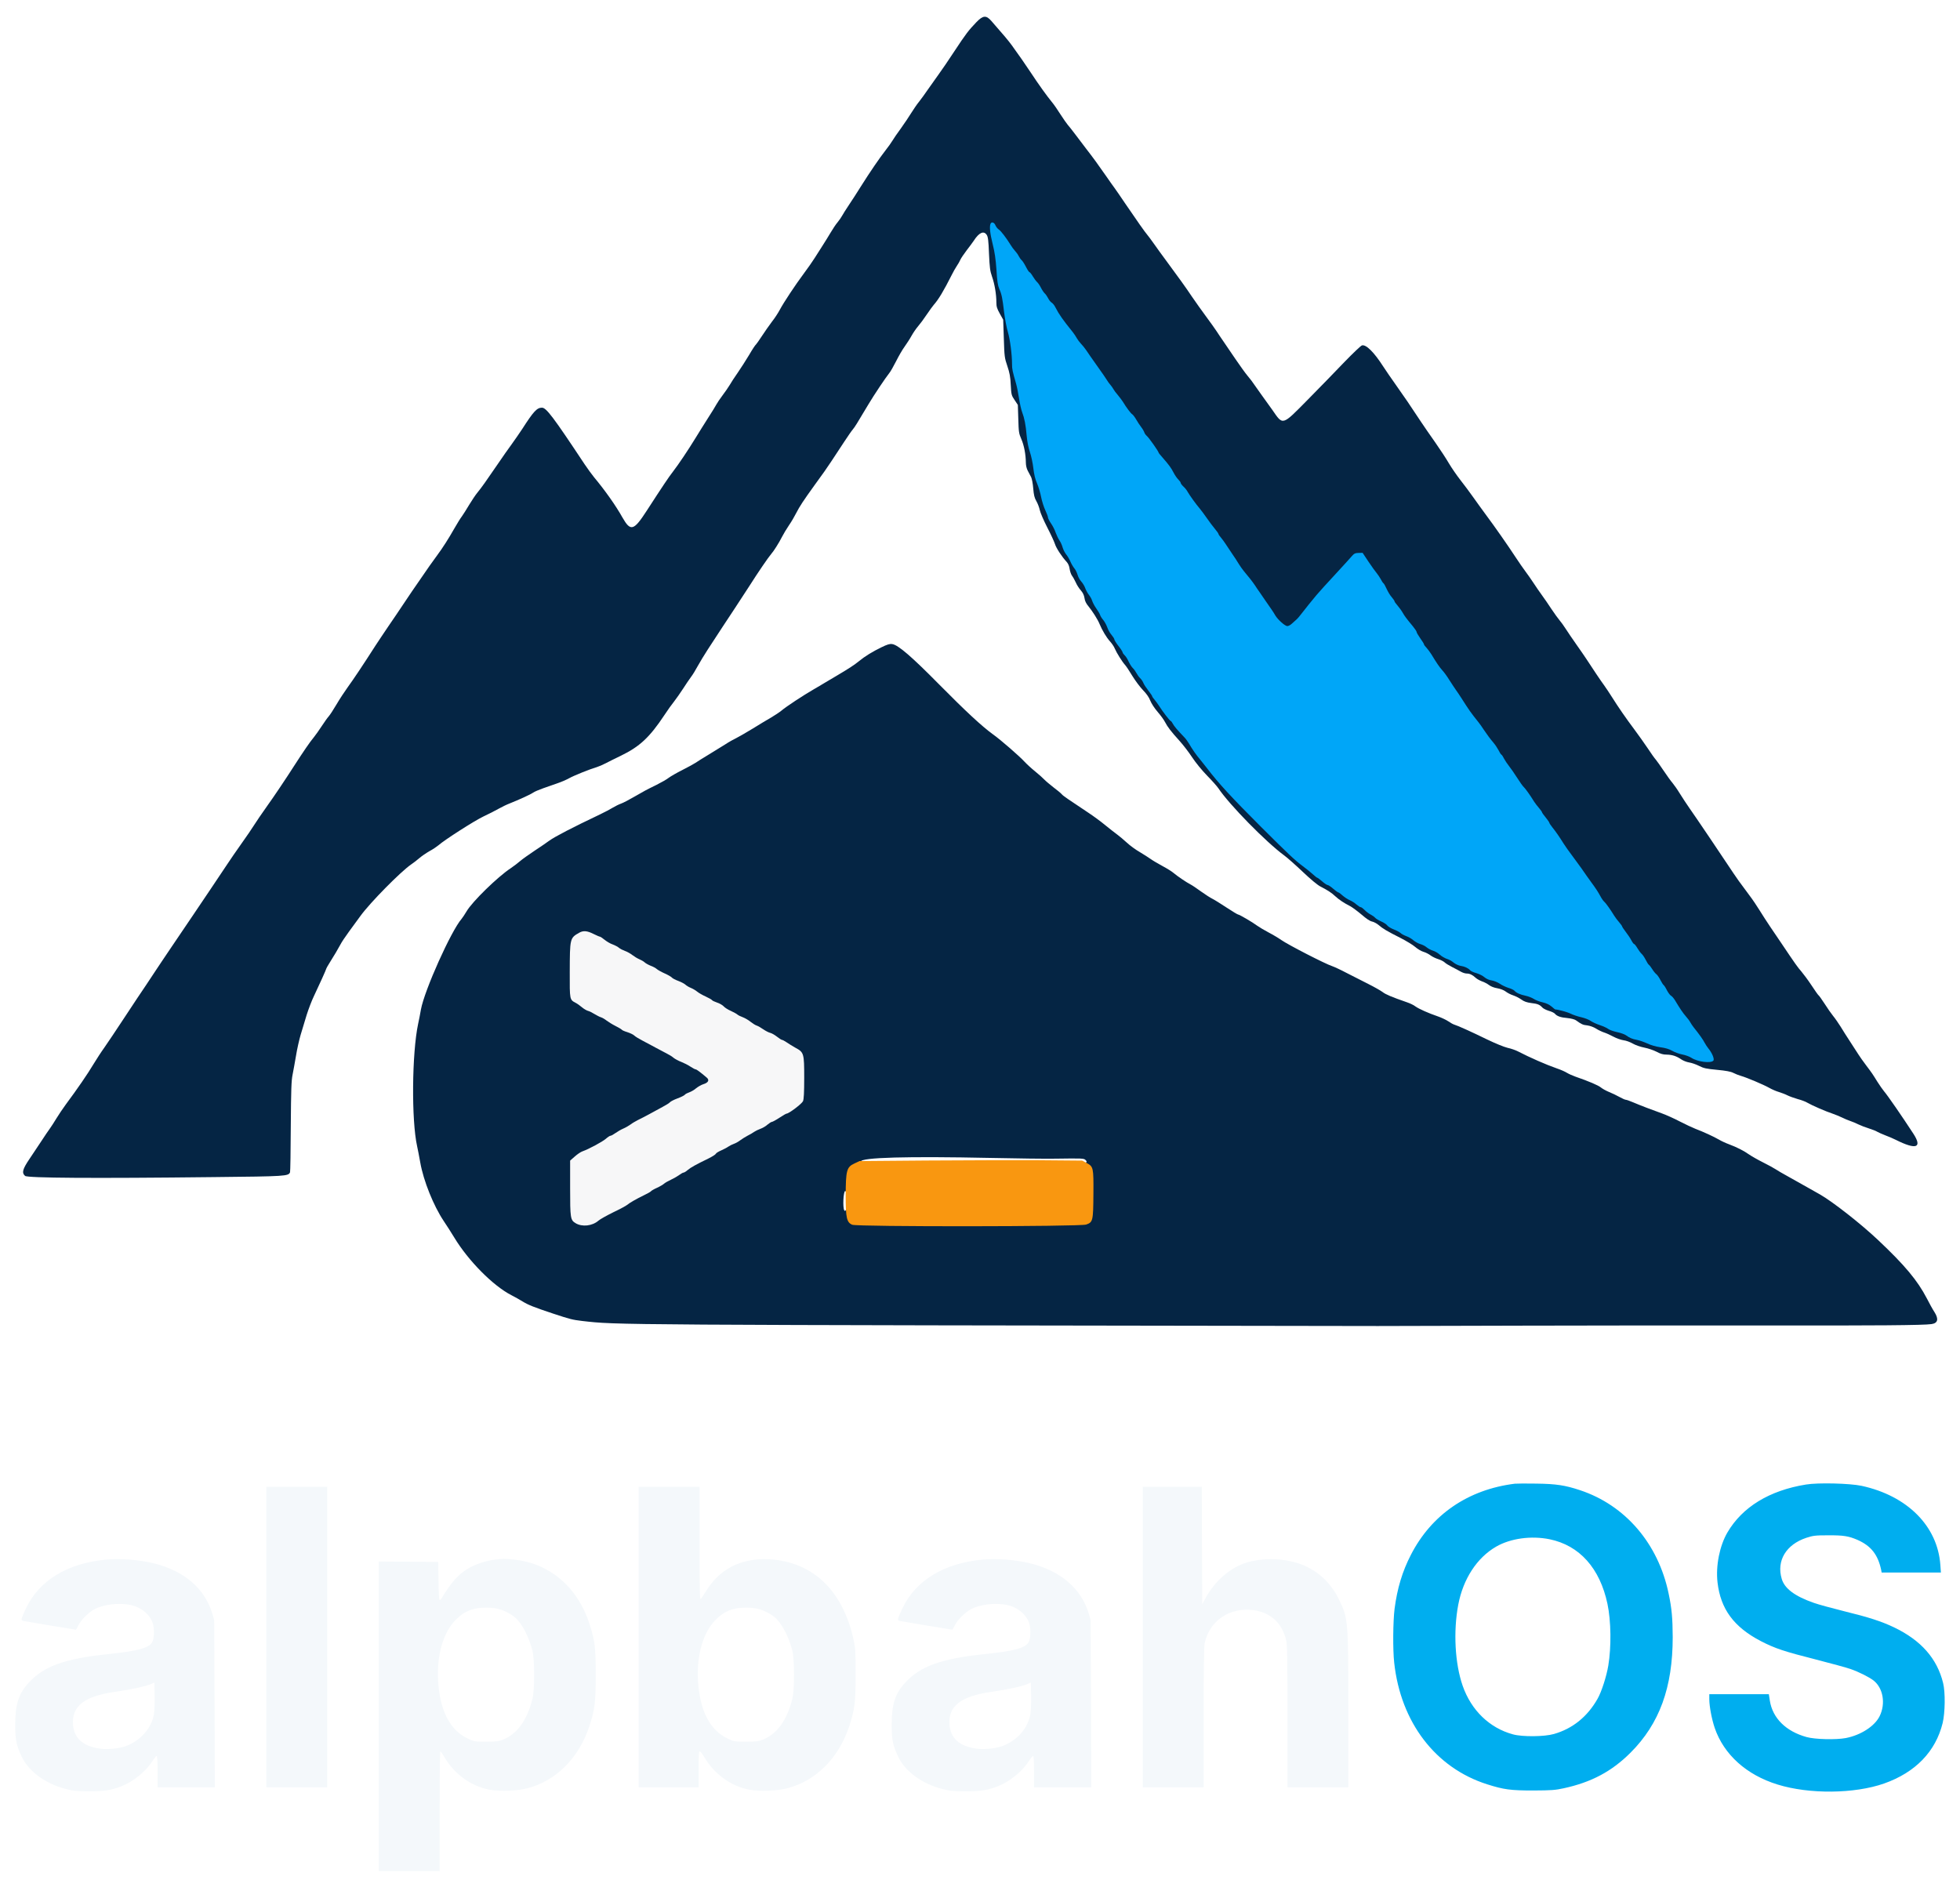
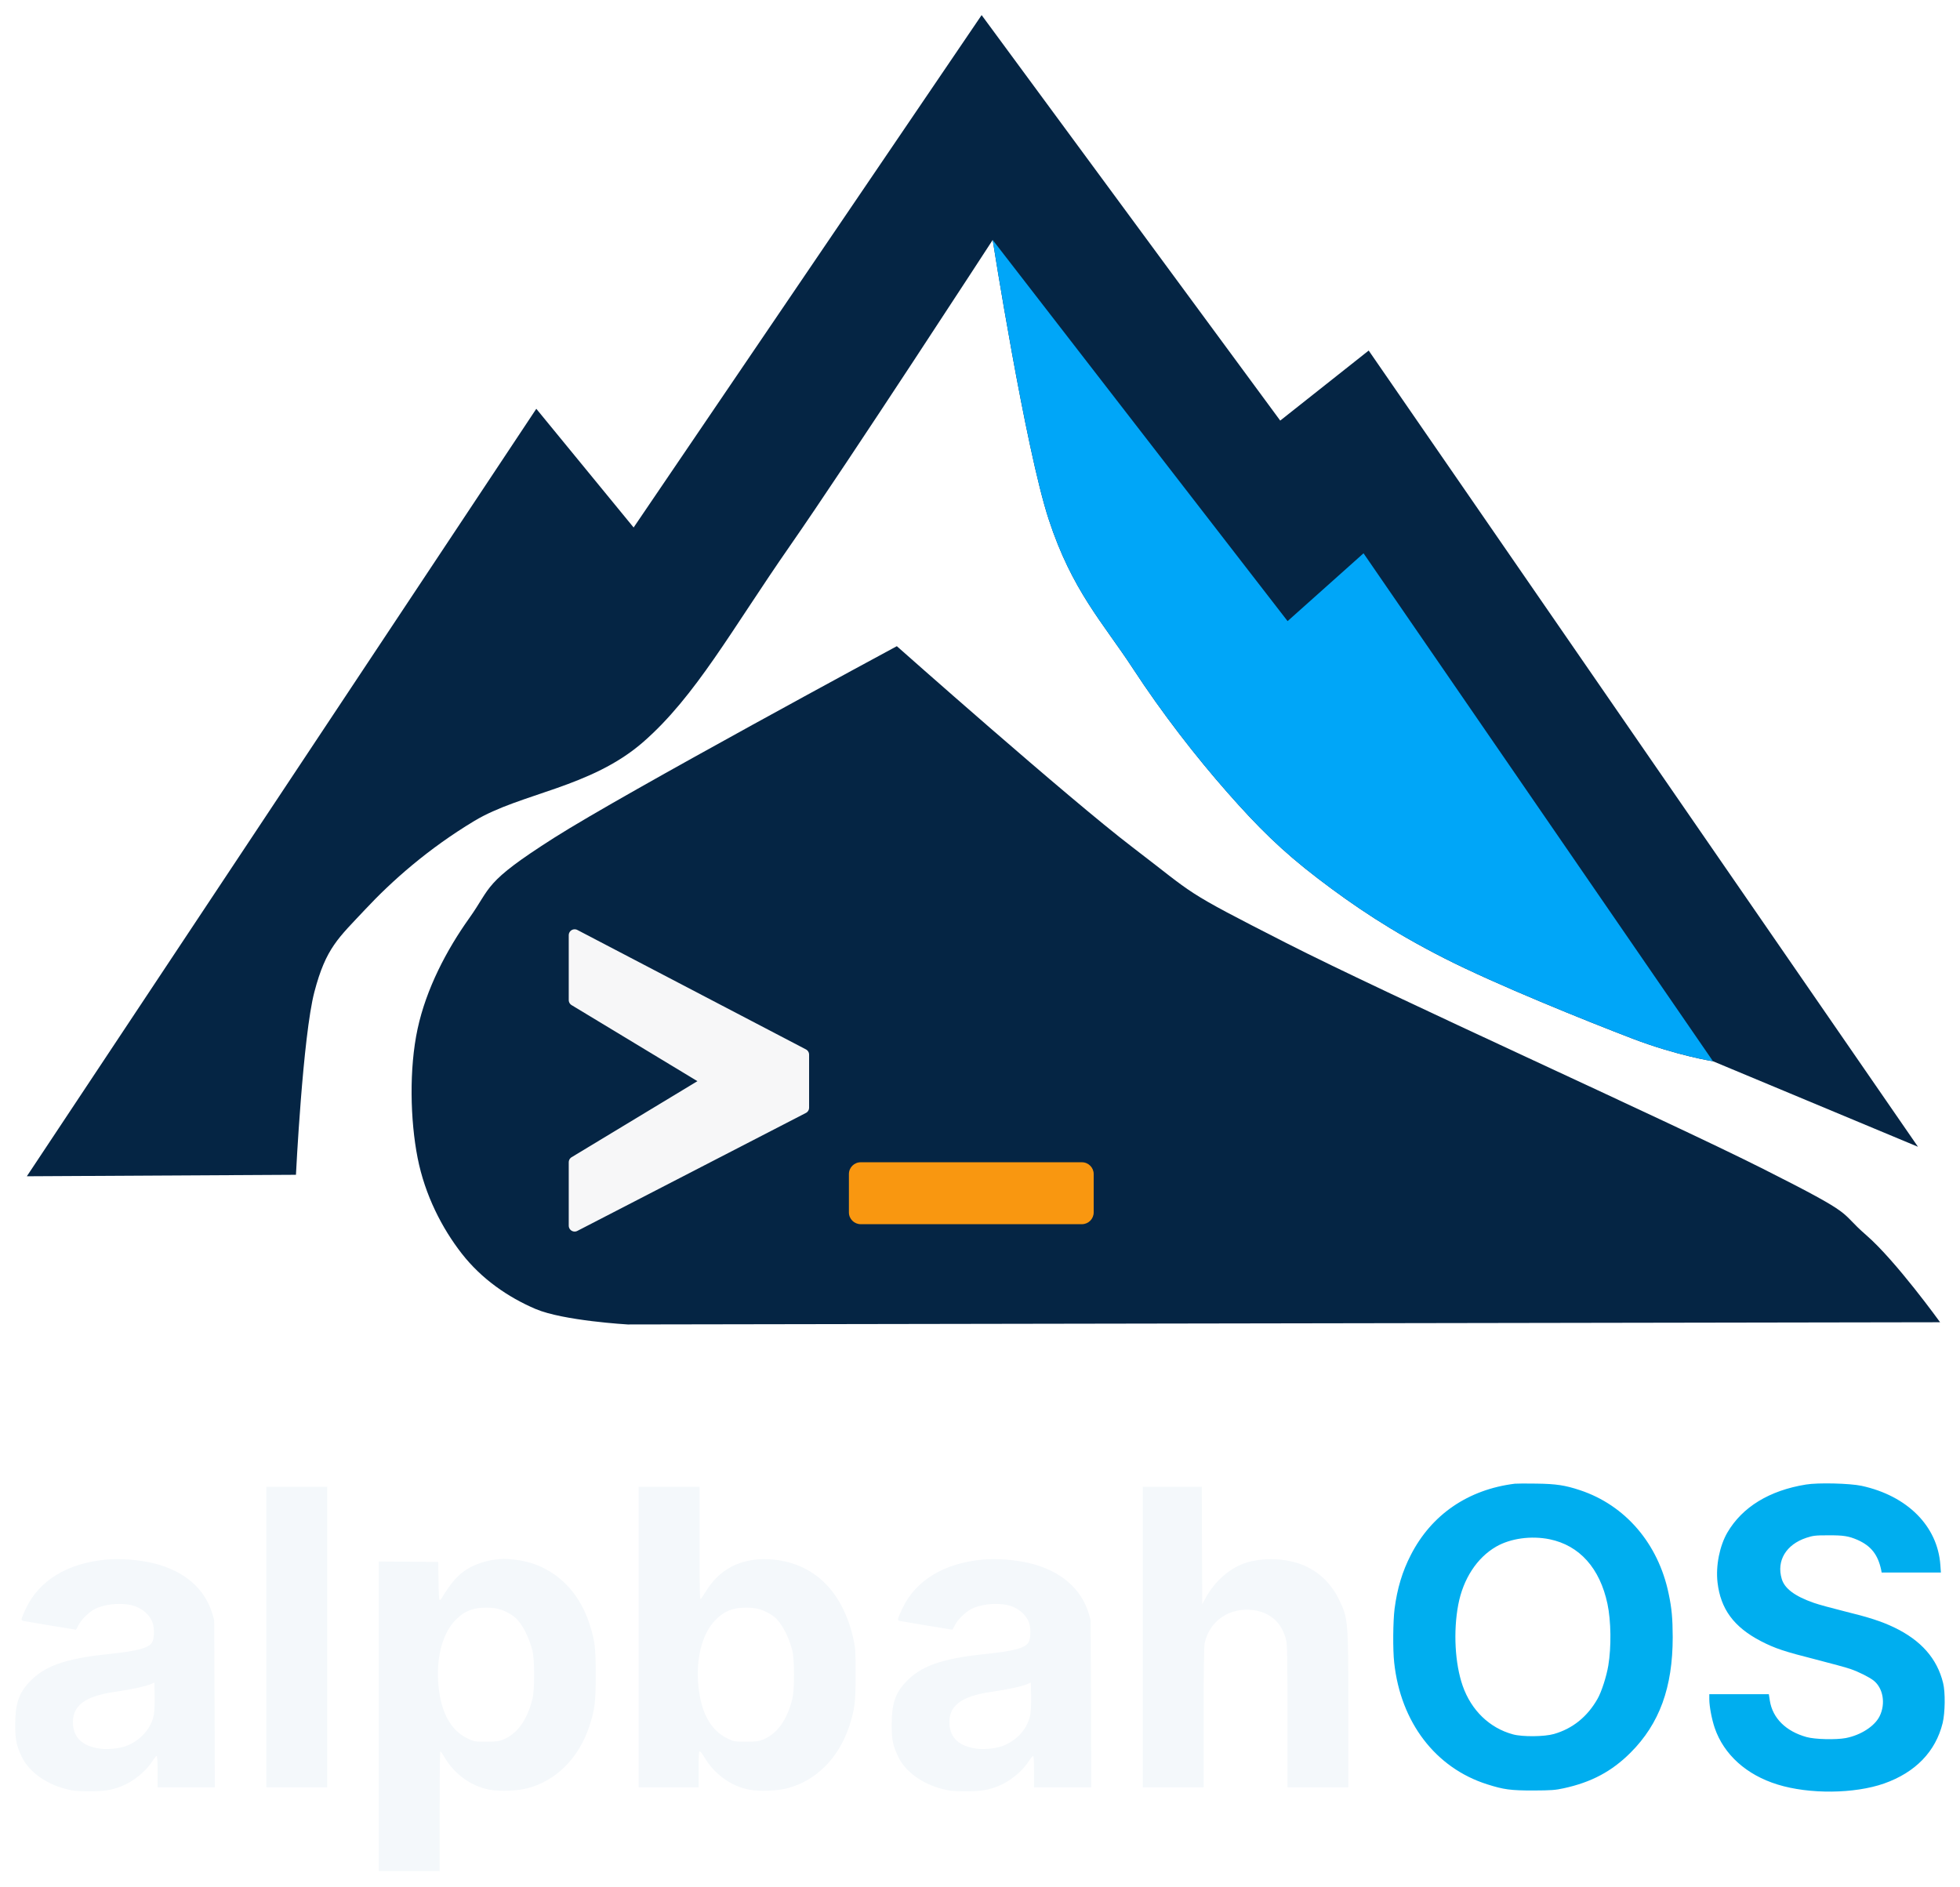
<svg xmlns="http://www.w3.org/2000/svg" viewBox="12.86 38.00 265.84 255.75" width="266" height="256">
-   <path fill="#052544" transform="translate(0.000,0.000) scale(0.125) translate(0,2872) scale(0.1,-0.1)" d="M11623 25443 c-86 -90 -113 -125 -237 -313 -63 -96 -141 -211 -173 -254 -32 -44 -84 -118 -117 -165 -32 -47 -75 -106 -95 -131 -21 -25 -57 -78 -82 -118 -24 -40 -76 -116 -114 -170 -39 -53 -81 -114 -93 -135 -12 -21 -46 -68 -75 -105 -64 -82 -167 -232 -267 -391 -41 -66 -100 -157 -131 -203 -31 -46 -63 -97 -72 -114 -9 -17 -31 -49 -49 -71 -19 -22 -53 -73 -77 -114 -24 -41 -63 -103 -86 -139 -23 -36 -62 -96 -86 -135 -24 -38 -76 -113 -116 -166 -94 -126 -221 -318 -262 -395 -17 -33 -56 -93 -87 -132 -30 -40 -79 -110 -109 -156 -30 -46 -59 -87 -64 -91 -6 -3 -40 -54 -74 -113 -35 -59 -91 -145 -123 -192 -33 -47 -72 -106 -87 -133 -16 -26 -50 -77 -78 -113 -27 -36 -57 -80 -67 -99 -9 -18 -50 -84 -90 -146 -40 -63 -101 -160 -135 -216 -80 -131 -188 -292 -247 -368 -43 -55 -109 -153 -285 -425 -140 -216 -174 -226 -262 -72 -71 128 -192 298 -308 437 -23 28 -69 91 -102 140 -344 519 -417 615 -464 615 -54 0 -91 -40 -213 -230 -27 -41 -78 -115 -114 -165 -36 -49 -101 -141 -144 -205 -133 -195 -188 -272 -227 -319 -21 -25 -62 -86 -92 -136 -29 -49 -65 -106 -79 -125 -15 -19 -51 -78 -81 -130 -64 -113 -128 -213 -189 -295 -24 -33 -60 -83 -80 -111 -178 -257 -234 -339 -290 -424 -36 -54 -105 -157 -155 -229 -49 -73 -114 -169 -143 -214 -137 -214 -241 -369 -298 -447 -34 -47 -90 -132 -124 -190 -34 -58 -72 -116 -85 -130 -13 -14 -46 -61 -75 -105 -28 -44 -68 -99 -88 -124 -38 -45 -108 -147 -210 -305 -84 -132 -232 -352 -286 -426 -26 -36 -67 -95 -92 -132 -102 -156 -138 -208 -209 -308 -41 -58 -105 -150 -141 -205 -37 -55 -74 -111 -83 -124 -9 -13 -50 -74 -91 -136 -41 -62 -127 -189 -190 -282 -63 -94 -173 -257 -245 -362 -71 -106 -146 -216 -165 -246 -19 -29 -66 -100 -104 -157 -39 -56 -144 -215 -235 -353 -90 -137 -190 -286 -221 -330 -32 -44 -85 -126 -119 -182 -58 -98 -174 -267 -299 -435 -31 -43 -77 -110 -101 -150 -24 -40 -57 -91 -73 -113 -16 -22 -56 -80 -88 -130 -33 -49 -91 -137 -130 -195 -77 -114 -87 -152 -49 -186 25 -23 736 -28 2045 -13 790 8 813 10 830 53 3 8 7 232 8 498 3 403 6 496 20 563 9 44 25 136 37 205 11 69 34 170 50 225 17 55 46 152 65 215 20 63 55 156 79 205 54 113 135 292 135 300 0 3 15 29 33 58 44 69 100 164 122 206 9 19 50 80 90 135 41 56 97 133 125 171 105 145 436 480 549 558 25 17 66 48 91 70 24 21 74 55 109 75 36 19 78 48 95 62 69 61 398 271 490 314 55 26 129 63 165 84 36 20 91 47 121 58 98 39 224 96 252 116 15 11 65 32 110 48 46 16 116 40 157 55 41 14 97 38 125 54 50 28 220 97 301 121 22 7 65 25 95 41 30 16 105 53 167 83 202 98 311 199 470 439 36 55 84 122 107 150 22 29 66 90 96 137 30 47 69 104 86 127 18 23 51 77 74 120 24 43 72 123 108 178 126 194 210 321 298 454 49 74 118 180 154 236 93 147 209 316 235 345 28 31 86 123 120 190 14 28 47 83 74 123 27 39 63 101 81 137 34 67 75 130 202 306 40 56 86 119 101 140 30 41 102 150 216 324 38 58 80 119 94 135 23 28 41 57 168 270 58 98 188 292 226 339 14 16 47 75 75 130 28 56 69 127 92 158 22 31 57 84 76 119 19 34 51 80 71 103 20 23 62 79 93 126 32 47 66 94 76 105 53 60 107 150 198 330 13 28 37 68 51 90 15 22 33 53 40 70 7 16 38 62 69 103 31 40 66 87 77 104 57 89 109 112 141 62 13 -20 19 -63 24 -202 7 -152 11 -187 33 -250 28 -79 47 -191 47 -279 0 -46 7 -68 37 -122 l37 -66 7 -205 c6 -195 8 -210 38 -298 25 -74 33 -117 37 -205 6 -107 8 -114 42 -164 l35 -53 5 -152 c4 -141 6 -158 33 -219 30 -69 48 -167 49 -254 0 -32 8 -65 21 -90 12 -22 28 -53 36 -68 8 -15 19 -71 23 -123 6 -73 14 -104 34 -138 14 -24 31 -68 37 -97 6 -29 43 -114 81 -188 39 -75 76 -156 84 -181 13 -43 74 -137 127 -194 16 -18 28 -44 32 -76 4 -27 16 -61 26 -74 11 -14 29 -47 41 -73 11 -26 36 -65 54 -85 22 -25 35 -51 40 -83 4 -32 18 -60 43 -90 44 -54 101 -143 121 -193 28 -67 74 -145 112 -187 21 -23 45 -58 53 -79 19 -45 80 -143 110 -176 13 -14 49 -68 80 -120 32 -52 84 -122 116 -155 39 -40 66 -79 79 -114 12 -30 46 -83 80 -122 33 -38 69 -88 81 -112 27 -52 63 -99 156 -202 40 -44 102 -125 138 -180 37 -56 107 -142 162 -198 53 -54 108 -116 122 -137 117 -176 519 -586 716 -730 33 -24 123 -104 200 -177 84 -80 160 -143 190 -158 76 -39 123 -69 163 -107 40 -37 94 -73 161 -107 24 -13 79 -54 123 -91 53 -46 92 -72 115 -76 19 -4 51 -21 71 -38 42 -37 90 -66 239 -141 62 -32 133 -75 157 -96 25 -22 65 -46 89 -53 25 -7 60 -25 79 -40 19 -14 56 -32 83 -40 26 -8 57 -24 69 -35 12 -12 49 -34 82 -51 32 -16 75 -39 94 -50 19 -11 47 -20 63 -20 33 0 63 -14 97 -46 14 -13 45 -30 69 -39 25 -8 60 -27 78 -41 20 -15 56 -29 89 -34 34 -6 70 -20 90 -35 19 -15 56 -34 82 -42 26 -9 66 -29 88 -45 30 -22 60 -32 106 -38 71 -8 94 -18 122 -49 10 -11 42 -27 71 -36 29 -8 58 -22 65 -31 23 -27 63 -41 134 -47 41 -4 79 -14 94 -24 61 -44 76 -51 124 -56 30 -4 69 -18 97 -36 25 -16 64 -34 86 -41 22 -7 67 -27 100 -45 33 -18 82 -35 109 -39 27 -3 72 -19 101 -36 29 -17 85 -36 126 -44 41 -8 100 -28 133 -45 42 -23 72 -31 110 -31 59 -1 106 -16 158 -52 21 -14 59 -29 85 -33 26 -4 74 -20 107 -37 51 -26 79 -32 196 -43 96 -9 149 -19 176 -33 21 -11 59 -26 84 -33 63 -18 245 -95 307 -130 28 -16 76 -37 105 -45 29 -9 71 -25 92 -36 22 -11 72 -29 110 -40 39 -10 87 -28 106 -40 49 -29 204 -96 272 -118 31 -11 79 -30 105 -43 26 -13 66 -30 88 -37 22 -7 62 -24 88 -37 27 -13 79 -33 115 -44 37 -12 77 -27 90 -36 13 -8 53 -25 88 -39 36 -13 86 -35 112 -48 223 -112 292 -88 192 66 -124 190 -279 415 -318 460 -15 18 -48 65 -72 103 -56 90 -55 89 -122 178 -32 42 -70 96 -85 120 -16 24 -55 86 -88 136 -33 50 -80 124 -104 164 -25 39 -61 92 -82 117 -20 25 -62 84 -92 132 -31 47 -60 89 -66 92 -6 4 -40 53 -77 109 -37 56 -87 123 -110 150 -39 44 -64 79 -217 307 -32 47 -86 128 -122 180 -35 52 -86 131 -113 175 -27 44 -77 119 -113 166 -114 153 -133 180 -169 234 -92 140 -435 648 -480 710 -27 39 -73 108 -102 155 -28 46 -66 100 -83 120 -17 19 -59 78 -94 130 -35 52 -73 106 -85 120 -13 14 -53 70 -89 125 -37 55 -101 145 -142 200 -98 131 -177 246 -245 354 -30 48 -70 107 -88 132 -32 43 -127 185 -188 279 -17 26 -67 99 -111 161 -44 63 -97 140 -117 172 -20 31 -49 72 -65 90 -15 17 -55 73 -88 122 -33 50 -79 118 -103 150 -24 33 -66 93 -93 135 -27 41 -67 98 -89 127 -21 28 -67 94 -101 146 -83 127 -231 339 -323 462 -41 55 -104 143 -141 195 -37 52 -99 136 -138 185 -39 50 -95 131 -124 180 -29 50 -95 151 -147 225 -52 74 -121 173 -152 220 -131 198 -181 272 -272 400 -53 74 -117 168 -143 208 -99 154 -185 240 -230 228 -12 -3 -98 -85 -192 -182 -93 -98 -271 -280 -395 -406 -283 -287 -268 -282 -385 -113 -27 39 -79 111 -115 160 -36 50 -74 104 -85 120 -10 17 -40 56 -67 88 -27 32 -87 116 -134 185 -47 70 -106 157 -132 194 -26 37 -59 87 -74 110 -16 24 -66 95 -113 158 -47 63 -115 160 -153 215 -71 106 -147 211 -277 387 -44 59 -104 142 -134 185 -30 43 -64 88 -75 101 -23 26 -109 148 -241 342 -46 69 -97 142 -112 163 -15 20 -57 79 -92 130 -84 121 -142 201 -219 300 -35 45 -88 116 -119 157 -31 41 -66 86 -79 100 -12 14 -47 64 -78 112 -30 48 -72 109 -94 135 -52 63 -145 192 -231 323 -67 100 -121 179 -204 293 -33 46 -95 120 -221 263 -57 65 -90 62 -163 -13z M10593 18660 c-97 -47 -180 -98 -243 -150 -50 -41 -113 -82 -240 -157 -47 -28 -107 -64 -135 -80 -27 -17 -79 -47 -115 -68 -116 -67 -300 -188 -353 -233 -22 -18 -72 -51 -111 -74 -39 -22 -127 -75 -196 -118 -69 -42 -150 -89 -180 -104 -30 -14 -85 -45 -121 -69 -36 -23 -117 -73 -180 -111 -63 -38 -127 -78 -144 -90 -16 -11 -80 -46 -143 -78 -62 -31 -129 -70 -150 -86 -20 -16 -80 -50 -132 -76 -118 -58 -123 -61 -243 -130 -53 -31 -116 -64 -139 -72 -23 -8 -63 -28 -88 -43 -25 -16 -88 -49 -140 -74 -305 -145 -486 -239 -552 -286 -23 -18 -95 -66 -158 -108 -63 -42 -135 -93 -159 -114 -24 -21 -69 -55 -100 -76 -143 -94 -420 -365 -480 -469 -19 -32 -43 -68 -53 -80 -114 -130 -404 -776 -442 -985 -8 -46 -21 -115 -30 -154 -68 -319 -74 -1048 -11 -1330 7 -33 23 -112 34 -176 35 -199 144 -469 254 -634 33 -49 85 -130 115 -180 153 -253 422 -524 619 -625 37 -19 93 -50 123 -69 62 -38 123 -62 330 -131 188 -62 208 -67 315 -80 385 -44 244 -43 8635 -55 135 0 844 2 1575 4 732 2 1911 3 2620 2 1189 -2 1731 2 1812 15 69 10 80 54 32 130 -18 27 -55 94 -83 149 -101 194 -238 359 -531 635 -184 174 -492 415 -627 492 -38 21 -101 57 -140 79 -40 23 -128 72 -194 109 -67 37 -135 76 -150 87 -16 11 -76 44 -134 73 -58 29 -126 68 -152 86 -58 41 -133 79 -218 111 -36 13 -85 36 -110 51 -53 31 -170 85 -255 117 -33 13 -110 49 -170 80 -61 32 -146 70 -190 86 -102 36 -243 90 -320 123 -33 14 -67 26 -75 26 -8 0 -40 14 -70 31 -30 17 -81 41 -113 54 -32 13 -71 35 -87 48 -26 23 -137 70 -274 117 -32 11 -74 30 -94 42 -20 13 -70 35 -112 49 -113 39 -293 118 -420 184 -25 13 -76 31 -114 39 -38 9 -135 49 -220 90 -168 82 -318 150 -356 161 -14 4 -44 21 -67 37 -24 16 -73 39 -110 52 -106 36 -210 83 -246 109 -17 14 -59 34 -92 45 -167 58 -231 85 -264 111 -20 15 -90 55 -156 88 -66 33 -172 87 -236 120 -64 34 -134 66 -155 73 -79 26 -477 231 -553 284 -25 18 -86 55 -136 81 -49 26 -106 60 -125 74 -49 37 -193 121 -206 121 -7 0 -62 34 -125 75 -62 41 -131 84 -153 95 -23 11 -79 47 -125 80 -45 33 -97 68 -115 77 -43 22 -145 91 -183 124 -17 15 -71 49 -120 75 -48 26 -106 60 -128 76 -22 16 -76 50 -119 76 -44 25 -107 71 -140 102 -34 31 -81 71 -106 89 -25 18 -83 64 -130 102 -47 39 -130 100 -185 136 -220 146 -271 181 -285 198 -8 10 -48 44 -90 75 -41 32 -86 70 -100 85 -14 15 -58 55 -99 88 -41 33 -93 81 -115 105 -56 61 -257 236 -341 296 -123 89 -296 250 -585 542 -299 303 -447 431 -511 439 -26 4 -55 -5 -116 -35z m1187 -5541 c283 -6 598 -10 700 -8 293 4 310 4 328 -15 50 -50 4 -52 -1538 -50 -806 1 -900 5 -900 34 0 44 501 58 1410 39z m-1566 -381 c19 -73 0 -225 -24 -188 -19 29 -10 210 10 210 4 0 10 -10 14 -22z" />
-   <path fill="#00a6f8" transform="translate(0.000,0.000) scale(0.125) translate(0,2872) scale(0.1,-0.1)" d="M11776 23254 c-12 -32 -5 -103 24 -219 22 -88 33 -163 41 -280 7 -121 15 -170 30 -205 27 -60 35 -101 53 -255 9 -71 27 -168 41 -214 24 -83 45 -242 45 -351 0 -52 5 -74 44 -210 9 -30 23 -102 32 -160 9 -57 24 -125 34 -150 24 -62 39 -137 49 -256 6 -63 19 -131 35 -176 14 -41 31 -119 37 -174 8 -68 20 -120 41 -167 16 -38 36 -105 44 -149 9 -44 29 -107 45 -141 16 -34 29 -69 29 -78 0 -9 15 -39 33 -65 19 -27 41 -71 50 -99 10 -27 28 -65 41 -85 14 -19 29 -54 35 -77 7 -23 23 -55 36 -72 14 -16 35 -51 47 -78 11 -26 31 -61 44 -76 13 -15 28 -47 35 -70 6 -23 24 -56 39 -72 16 -17 36 -50 44 -73 9 -24 27 -57 40 -73 13 -16 30 -45 36 -66 7 -21 27 -58 45 -83 18 -25 36 -55 40 -68 4 -13 19 -38 34 -55 15 -18 35 -54 44 -80 9 -27 30 -64 47 -83 16 -19 30 -41 30 -48 0 -8 20 -40 45 -72 25 -31 45 -63 45 -69 0 -7 10 -20 21 -31 12 -10 32 -41 44 -69 13 -27 33 -59 45 -70 12 -11 30 -36 40 -55 10 -19 28 -44 40 -55 12 -11 28 -34 35 -52 7 -17 32 -55 54 -83 23 -29 41 -56 41 -60 0 -5 12 -23 28 -41 15 -18 36 -47 47 -64 35 -57 118 -165 127 -165 4 0 14 -13 23 -30 14 -27 44 -62 122 -144 16 -15 39 -48 53 -71 36 -62 79 -124 120 -172 19 -23 51 -63 70 -88 135 -176 263 -315 592 -644 292 -291 370 -365 453 -426 37 -27 86 -67 108 -87 23 -21 44 -38 48 -38 4 0 29 -18 54 -40 25 -22 52 -40 60 -40 8 0 35 -18 60 -40 25 -22 50 -40 56 -40 5 0 26 -15 46 -34 21 -18 55 -41 77 -50 21 -9 54 -29 72 -46 19 -16 40 -30 47 -30 8 0 26 -14 43 -31 16 -17 45 -39 65 -49 19 -10 42 -26 49 -35 8 -10 37 -27 66 -40 28 -12 58 -32 66 -44 9 -12 40 -31 69 -42 30 -11 63 -29 74 -39 11 -11 40 -26 64 -35 24 -8 58 -28 77 -45 19 -16 52 -34 73 -40 22 -6 54 -22 70 -36 17 -14 48 -30 68 -36 21 -6 55 -25 75 -44 20 -18 55 -38 76 -45 22 -6 55 -24 73 -40 18 -15 51 -31 73 -35 47 -7 87 -26 106 -48 7 -9 38 -24 69 -32 31 -9 70 -29 88 -45 20 -17 49 -30 78 -34 25 -4 64 -20 88 -36 23 -16 65 -36 94 -45 28 -8 57 -22 64 -30 19 -23 62 -43 121 -55 29 -6 70 -22 90 -35 20 -13 64 -30 97 -37 39 -9 72 -25 96 -46 20 -17 37 -31 39 -31 30 0 132 -28 168 -46 26 -13 77 -30 113 -38 36 -8 82 -25 103 -40 21 -14 66 -35 101 -46 35 -12 76 -30 91 -42 15 -11 58 -26 96 -34 38 -8 80 -23 94 -33 42 -30 67 -41 120 -51 28 -5 78 -23 113 -39 38 -18 93 -34 141 -41 54 -7 95 -19 130 -39 28 -16 78 -34 111 -40 32 -6 76 -22 97 -36 65 -43 212 -62 238 -30 14 16 -14 84 -55 133 -12 15 -30 42 -40 61 -16 32 -59 93 -118 166 -13 17 -30 41 -37 55 -7 14 -29 44 -49 66 -33 38 -60 78 -119 176 -13 21 -32 43 -43 48 -10 6 -30 33 -44 60 -13 27 -29 51 -35 55 -6 4 -21 28 -35 55 -14 27 -33 55 -43 62 -10 7 -31 32 -45 55 -14 23 -31 44 -37 48 -6 3 -21 27 -34 53 -13 26 -33 56 -45 66 -11 10 -32 39 -46 62 -14 24 -30 44 -35 44 -5 0 -19 19 -31 42 -11 22 -39 63 -60 90 -21 28 -39 54 -39 59 0 4 -15 25 -32 45 -18 20 -42 52 -53 70 -45 73 -93 140 -109 153 -10 8 -29 35 -42 60 -25 46 -49 84 -101 154 -38 53 -67 93 -105 149 -18 26 -62 86 -98 134 -36 47 -78 107 -95 134 -44 71 -85 130 -122 176 -18 23 -33 45 -33 50 0 5 -18 31 -40 58 -22 26 -40 52 -40 57 0 4 -15 25 -32 45 -18 20 -42 52 -53 69 -45 73 -94 141 -111 157 -11 9 -44 56 -74 103 -30 47 -70 105 -88 127 -18 23 -42 58 -53 79 -10 21 -23 41 -29 44 -6 3 -20 25 -31 48 -12 23 -36 59 -53 79 -42 50 -67 84 -107 143 -18 28 -44 65 -58 82 -86 108 -98 125 -186 263 -16 26 -43 65 -58 86 -15 22 -48 71 -72 109 -24 39 -58 86 -76 105 -30 33 -63 81 -119 174 -14 22 -37 54 -52 70 -16 16 -28 33 -28 38 0 5 -18 35 -40 65 -22 31 -40 62 -40 69 0 7 -18 34 -40 61 -77 93 -88 109 -111 148 -12 22 -38 57 -56 78 -18 20 -33 41 -33 47 0 5 -14 25 -30 44 -17 18 -41 59 -55 89 -13 30 -29 58 -35 62 -5 3 -19 23 -29 44 -11 20 -31 50 -45 67 -14 16 -54 72 -89 124 l-63 95 -44 -1 c-36 -1 -48 -6 -73 -35 -16 -19 -98 -109 -182 -200 -85 -91 -175 -191 -202 -223 -26 -32 -64 -78 -83 -101 -19 -23 -53 -66 -75 -95 -22 -29 -48 -60 -59 -69 -10 -9 -32 -28 -48 -43 -16 -16 -39 -28 -51 -28 -25 0 -102 69 -130 115 -9 17 -28 46 -41 65 -14 19 -43 62 -66 95 -23 33 -52 76 -65 95 -14 19 -37 53 -51 75 -28 41 -65 88 -119 152 -16 20 -41 55 -55 78 -14 24 -47 75 -75 115 -27 40 -59 87 -70 105 -11 17 -32 46 -47 64 -16 18 -28 36 -28 41 0 5 -17 29 -37 53 -21 24 -60 77 -88 117 -27 39 -62 86 -77 104 -38 43 -113 148 -132 182 -8 16 -28 42 -45 57 -17 16 -31 34 -31 41 0 7 -12 23 -26 37 -14 13 -37 47 -51 74 -27 53 -51 85 -120 164 -24 26 -43 51 -43 54 0 13 -106 163 -127 180 -12 10 -25 28 -28 40 -4 12 -19 38 -34 57 -15 19 -39 56 -54 82 -15 26 -34 51 -42 56 -15 8 -65 74 -102 136 -10 16 -35 49 -55 73 -21 24 -43 54 -49 66 -6 12 -21 32 -32 45 -11 12 -30 38 -41 57 -12 19 -49 74 -84 122 -90 127 -108 153 -138 198 -15 22 -40 53 -56 69 -16 17 -36 44 -45 60 -9 17 -29 47 -44 66 -105 130 -150 193 -188 268 -11 23 -30 46 -41 52 -11 6 -29 28 -39 49 -11 20 -27 44 -36 51 -9 8 -27 34 -40 59 -12 25 -32 55 -44 65 -11 10 -32 39 -46 62 -14 24 -30 44 -35 44 -5 0 -23 26 -39 58 -16 32 -37 64 -46 72 -9 7 -23 27 -32 44 -8 17 -27 43 -41 58 -14 15 -35 43 -46 62 -46 75 -106 154 -129 169 -13 8 -30 29 -37 46 -13 33 -44 42 -54 15z" />
-   <path fill="#f7f7f8" transform="translate(0.000,0.000) scale(0.125) translate(0,2872) scale(0.1,-0.1)" d="M7314 15563 c-102 -58 -102 -59 -103 -433 -1 -293 -1 -294 62 -327 18 -9 49 -31 70 -49 21 -18 51 -35 65 -39 15 -3 47 -19 72 -35 25 -15 56 -31 70 -35 14 -4 41 -20 60 -35 20 -15 63 -42 97 -59 34 -17 64 -35 68 -40 3 -6 30 -18 60 -27 31 -10 65 -26 76 -37 11 -11 52 -36 91 -56 38 -20 104 -55 146 -78 43 -23 96 -51 119 -63 23 -11 55 -31 71 -45 16 -13 53 -33 83 -44 30 -12 74 -34 99 -51 25 -16 50 -30 57 -30 10 0 48 -28 121 -90 31 -26 16 -55 -38 -71 -22 -7 -57 -27 -78 -44 -20 -18 -54 -37 -74 -44 -20 -7 -42 -18 -48 -26 -6 -8 -42 -26 -80 -40 -38 -14 -74 -33 -81 -41 -7 -9 -44 -32 -82 -52 -38 -21 -103 -56 -145 -79 -42 -23 -97 -51 -122 -63 -25 -13 -60 -33 -78 -47 -18 -13 -53 -34 -79 -45 -26 -11 -65 -34 -86 -49 -22 -16 -46 -29 -53 -29 -8 0 -31 -15 -51 -33 -38 -33 -187 -113 -253 -136 -19 -6 -57 -32 -85 -57 l-50 -44 0 -298 c0 -327 3 -347 59 -381 71 -43 181 -31 248 27 18 16 92 57 163 92 72 34 138 70 148 79 26 22 100 65 183 105 40 19 75 39 78 45 4 5 32 22 64 36 31 14 66 35 77 45 11 10 45 29 75 43 30 14 70 37 89 51 19 14 40 26 47 26 7 0 27 12 45 28 32 27 85 57 227 126 40 20 75 42 78 50 3 8 29 24 57 36 29 13 64 31 79 42 15 10 42 24 60 30 18 6 49 23 68 38 20 15 56 37 80 50 25 12 57 31 72 42 15 10 45 25 68 33 23 8 58 28 76 45 19 16 41 30 48 30 7 0 44 20 82 45 37 25 73 45 78 45 25 0 166 107 178 135 9 22 13 92 13 255 0 264 -3 275 -96 325 -30 17 -72 42 -94 58 -22 15 -45 27 -51 27 -6 0 -31 16 -55 35 -24 19 -56 37 -72 41 -15 3 -49 20 -75 38 -26 18 -59 37 -72 41 -14 4 -44 23 -67 41 -23 19 -61 41 -85 50 -23 8 -49 21 -58 29 -9 8 -40 25 -70 39 -30 13 -66 35 -79 50 -13 14 -46 33 -72 41 -27 9 -52 21 -55 27 -4 6 -35 23 -69 39 -34 15 -75 39 -91 52 -16 14 -47 32 -69 41 -22 9 -49 25 -60 36 -11 10 -45 28 -77 40 -31 11 -62 28 -69 36 -7 9 -42 29 -78 45 -36 16 -75 38 -86 48 -11 10 -40 26 -65 35 -25 10 -54 26 -65 36 -11 11 -38 26 -59 35 -22 9 -55 30 -75 45 -20 16 -56 36 -81 45 -24 9 -54 24 -65 34 -11 10 -42 27 -69 37 -27 9 -66 33 -88 51 -22 18 -45 33 -50 33 -6 0 -37 14 -70 30 -67 34 -110 38 -154 13z" />
-   <path fill="#f99710" transform="translate(0.000,0.000) scale(0.125) translate(0,2872) scale(0.1,-0.1)" d="M11085 13091 l-730 -6 -57 -27 c-82 -38 -92 -75 -93 -348 0 -241 11 -291 71 -316 55 -23 2471 -21 2538 2 74 25 77 40 79 333 2 286 0 295 -73 335 l-49 26 -478 4 c-263 1 -806 0 -1208 -3z" />
+   <path fill="#052544" d="M146.00,40.00L186.50,95.00L198.50,85.50L273.00,193.50L245.20,181.90C245.20,181.90 240.28,181.13 234.20,178.80C228.12,176.47 215.80,171.52 208.70,167.90C201.60,164.28 196.50,160.85 191.60,157.10C186.70,153.35 183.48,150.15 179.30,145.40C175.12,140.65 170.53,134.77 166.50,128.60C162.47,122.43 158.27,118.08 155.10,108.40C151.93,98.72 147.50,70.50 147.50,70.50C147.50,70.50 127.90,100.65 120.00,112.00C112.10,123.35 107.23,132.38 100.10,138.60C92.97,144.82 83.48,145.52 77.20,149.30C70.92,153.08 66.02,157.43 62.40,161.30C58.78,165.17 57.07,166.50 55.50,172.50C53.93,178.50 53.00,197.30 53.00,197.30L16.50,197.50L85.60,93.40L98.80,109.50L146.00,40.00Z" />
+   <path fill="#00a6f8" d="M147.50,70.50C147.50,70.50 151.93,98.72 155.10,108.40C158.27,118.08 162.47,122.43 166.50,128.60C170.53,134.77 175.12,140.65 179.30,145.40C183.48,150.15 186.70,153.35 191.60,157.10C196.50,160.85 201.60,164.28 208.70,167.90C215.80,171.52 228.12,176.47 234.20,178.80C240.28,181.13 245.20,181.90 245.20,181.90L197.80,113.00L187.50,122.20L147.50,70.50Z" />
+   <path fill="#052544" d="M134.50,125.60C134.50,125.60 157.72,146.20 166.50,152.90C175.28,159.60 172.95,158.53 187.20,165.80C201.45,173.07 238.87,189.88 252.00,196.50C265.13,203.12 262.00,202.03 266.00,205.50C270.00,208.97 276.00,217.30 276.00,217.30L98.00,217.60C98.00,217.60 89.25,217.10 85.50,215.50C81.75,213.90 78.17,211.42 75.50,208.00C72.83,204.58 70.50,200.08 69.50,195.00C68.50,189.92 68.33,182.92 69.50,177.50C70.67,172.08 73.42,166.82 76.50,162.50C79.58,158.18 78.33,157.75 88.00,151.60C97.67,145.45 134.50,125.60 134.50,125.60Z" />
+   <path fill="#f7f7f8" stroke="#f7f7f8" stroke-width="1.6" stroke-linejoin="round" d="M90.80,164.80 L121.80,181.00 L121.80,188.20 L90.80,204.20 L90.80,195.60 L109.00,184.60 L90.80,173.60Z" />
+   <rect fill="#f99710" x="128.0" y="195.6" width="33.2" height="8.4" rx="1.6" />
  <path fill="#f4f8fb" transform="translate(10.986,224.125) scale(0.125) translate(0,575) scale(0.1,-0.1)" d="M3040 2880 l0 -1630 330 0 330 0 0 1630 0 1630 -330 0 -330 0 0 -1630z M7080 2880 l0 -1630 325 0 325 0 0 195 c0 149 3 195 13 195 6 0 29 -28 49 -63 109 -185 290 -316 488 -353 110 -21 302 -14 412 15 313 82 556 325 672 671 60 182 70 262 70 560 0 249 -2 285 -22 380 -113 517 -419 824 -865 870 -318 32 -569 -80 -725 -325 -28 -44 -58 -89 -66 -100 -13 -18 -15 48 -16 598 l0 617 -330 0 -330 0 0 -1630z m1282 309 c62 -13 138 -49 190 -91 75 -59 156 -210 195 -364 25 -98 25 -430 0 -526 -58 -230 -165 -379 -317 -440 -47 -20 -74 -23 -185 -23 -125 0 -132 1 -197 32 -198 93 -307 308 -325 638 -14 272 58 518 191 651 67 66 117 97 199 119 64 17 178 19 249 4z M12550 2880 l0 -1630 330 0 330 0 0 755 c0 512 4 771 11 807 52 247 276 397 537 359 181 -27 304 -141 347 -323 12 -53 15 -189 15 -830 l0 -768 330 0 330 0 0 833 c0 983 -2 999 -100 1202 -81 166 -199 285 -355 360 -176 84 -418 104 -625 50 -189 -49 -371 -204 -476 -405 l-29 -55 -3 638 -2 637 -320 0 -320 0 0 -1630z M1297 3720 c-418 -40 -723 -227 -866 -530 -55 -118 -57 -128 -29 -135 23 -5 563 -95 571 -95 3 0 15 21 27 46 29 60 111 142 177 177 96 51 260 71 386 46 119 -24 219 -108 247 -207 17 -64 12 -163 -10 -200 -38 -62 -153 -93 -475 -127 -472 -49 -700 -131 -864 -311 -108 -118 -145 -231 -146 -449 0 -170 12 -230 71 -354 74 -157 255 -291 472 -348 84 -22 118 -26 257 -26 169 -1 242 11 355 55 127 50 264 161 336 275 19 29 39 53 44 53 6 0 10 -67 10 -170 l0 -170 310 0 311 0 -3 908 -4 907 -22 75 c-83 268 -303 457 -629 539 -159 40 -368 56 -526 41z m523 -1679 c-28 -155 -149 -289 -312 -347 -73 -25 -200 -37 -280 -24 -180 27 -275 114 -286 261 -14 199 123 307 453 354 172 25 333 59 385 82 l45 19 3 -144 c1 -80 -2 -170 -8 -201z M5513 3719 c-93 -11 -202 -48 -283 -95 -104 -61 -183 -149 -287 -321 -7 -13 -18 -23 -23 -23 -6 0 -11 84 -12 208 l-3 207 -322 3 -323 2 0 -1680 0 -1680 330 0 330 0 0 650 c0 358 3 650 8 650 4 0 24 -28 44 -63 109 -185 290 -316 488 -353 110 -21 302 -14 412 15 313 82 556 325 672 671 60 182 70 262 70 560 0 298 -10 377 -70 560 -131 396 -431 650 -814 690 -112 11 -114 11 -217 -1z m29 -530 c62 -13 138 -49 190 -91 75 -59 156 -210 195 -364 25 -98 25 -430 0 -526 -58 -230 -165 -379 -317 -440 -47 -20 -74 -23 -185 -23 -125 0 -132 1 -197 32 -198 93 -307 308 -325 638 -14 272 58 518 191 651 67 66 117 97 199 119 64 17 178 19 249 4z M10807 3720 c-418 -40 -723 -227 -866 -530 -55 -118 -57 -128 -29 -135 23 -5 563 -95 571 -95 3 0 15 21 27 46 29 60 111 142 177 177 96 51 260 71 386 46 119 -24 219 -108 247 -207 17 -64 12 -163 -10 -200 -38 -62 -153 -93 -475 -127 -472 -49 -700 -131 -864 -311 -108 -118 -145 -231 -146 -449 0 -170 12 -230 71 -354 74 -157 255 -291 472 -348 84 -22 118 -26 257 -26 169 -1 242 11 355 55 127 50 264 161 336 275 19 29 39 53 44 53 6 0 10 -67 10 -170 l0 -170 310 0 311 0 -3 908 -4 907 -22 75 c-83 268 -303 457 -629 539 -159 40 -368 56 -526 41z m523 -1679 c-28 -155 -149 -289 -312 -347 -73 -25 -200 -37 -280 -24 -180 27 -275 114 -286 261 -14 199 123 307 453 354 172 25 333 59 385 82 l45 19 3 -144 c1 -80 -2 -170 -8 -201z" />
  <path fill="#00aeef" transform="translate(197.197,224.125) scale(0.125) translate(0,575) scale(0.1,-0.1)" d="M1690 4544 c-507 -63 -904 -335 -1128 -772 -93 -180 -148 -364 -177 -585 -17 -137 -20 -443 -4 -585 70 -647 448 -1142 1009 -1320 180 -57 252 -67 500 -67 196 1 239 4 330 24 300 65 522 183 725 386 315 315 458 708 458 1255 -1 203 -10 310 -44 470 -112 543 -470 961 -963 1124 -160 53 -256 68 -471 71 -110 2 -216 1 -235 -1z m378 -603 c324 -67 545 -314 627 -701 39 -183 43 -467 9 -670 -19 -115 -73 -284 -116 -359 -110 -195 -271 -325 -474 -383 -104 -30 -342 -32 -444 -4 -255 69 -453 261 -546 527 -84 241 -103 589 -48 880 53 280 203 510 411 630 156 90 380 121 581 80z M4849 4535 c-397 -64 -691 -244 -853 -521 -84 -145 -127 -359 -107 -539 33 -291 177 -486 470 -639 153 -79 255 -113 599 -200 167 -43 336 -89 375 -103 94 -33 202 -88 250 -125 103 -82 132 -249 66 -385 -53 -109 -203 -207 -368 -239 -105 -20 -334 -15 -426 11 -224 62 -368 205 -398 394 l-11 71 -323 0 -323 0 0 -54 c0 -78 27 -219 59 -313 99 -288 344 -509 681 -613 344 -107 835 -102 1157 11 340 120 559 347 635 656 27 113 30 333 5 434 -65 266 -240 464 -532 604 -136 65 -275 110 -541 175 -132 33 -280 73 -330 91 -206 72 -317 155 -348 260 -59 197 47 373 267 446 74 24 97 27 237 27 165 1 222 -8 319 -50 146 -65 221 -160 256 -326 l5 -28 322 0 321 0 -6 83 c-30 421 -358 750 -855 858 -127 27 -472 36 -603 14z" />
</svg>
